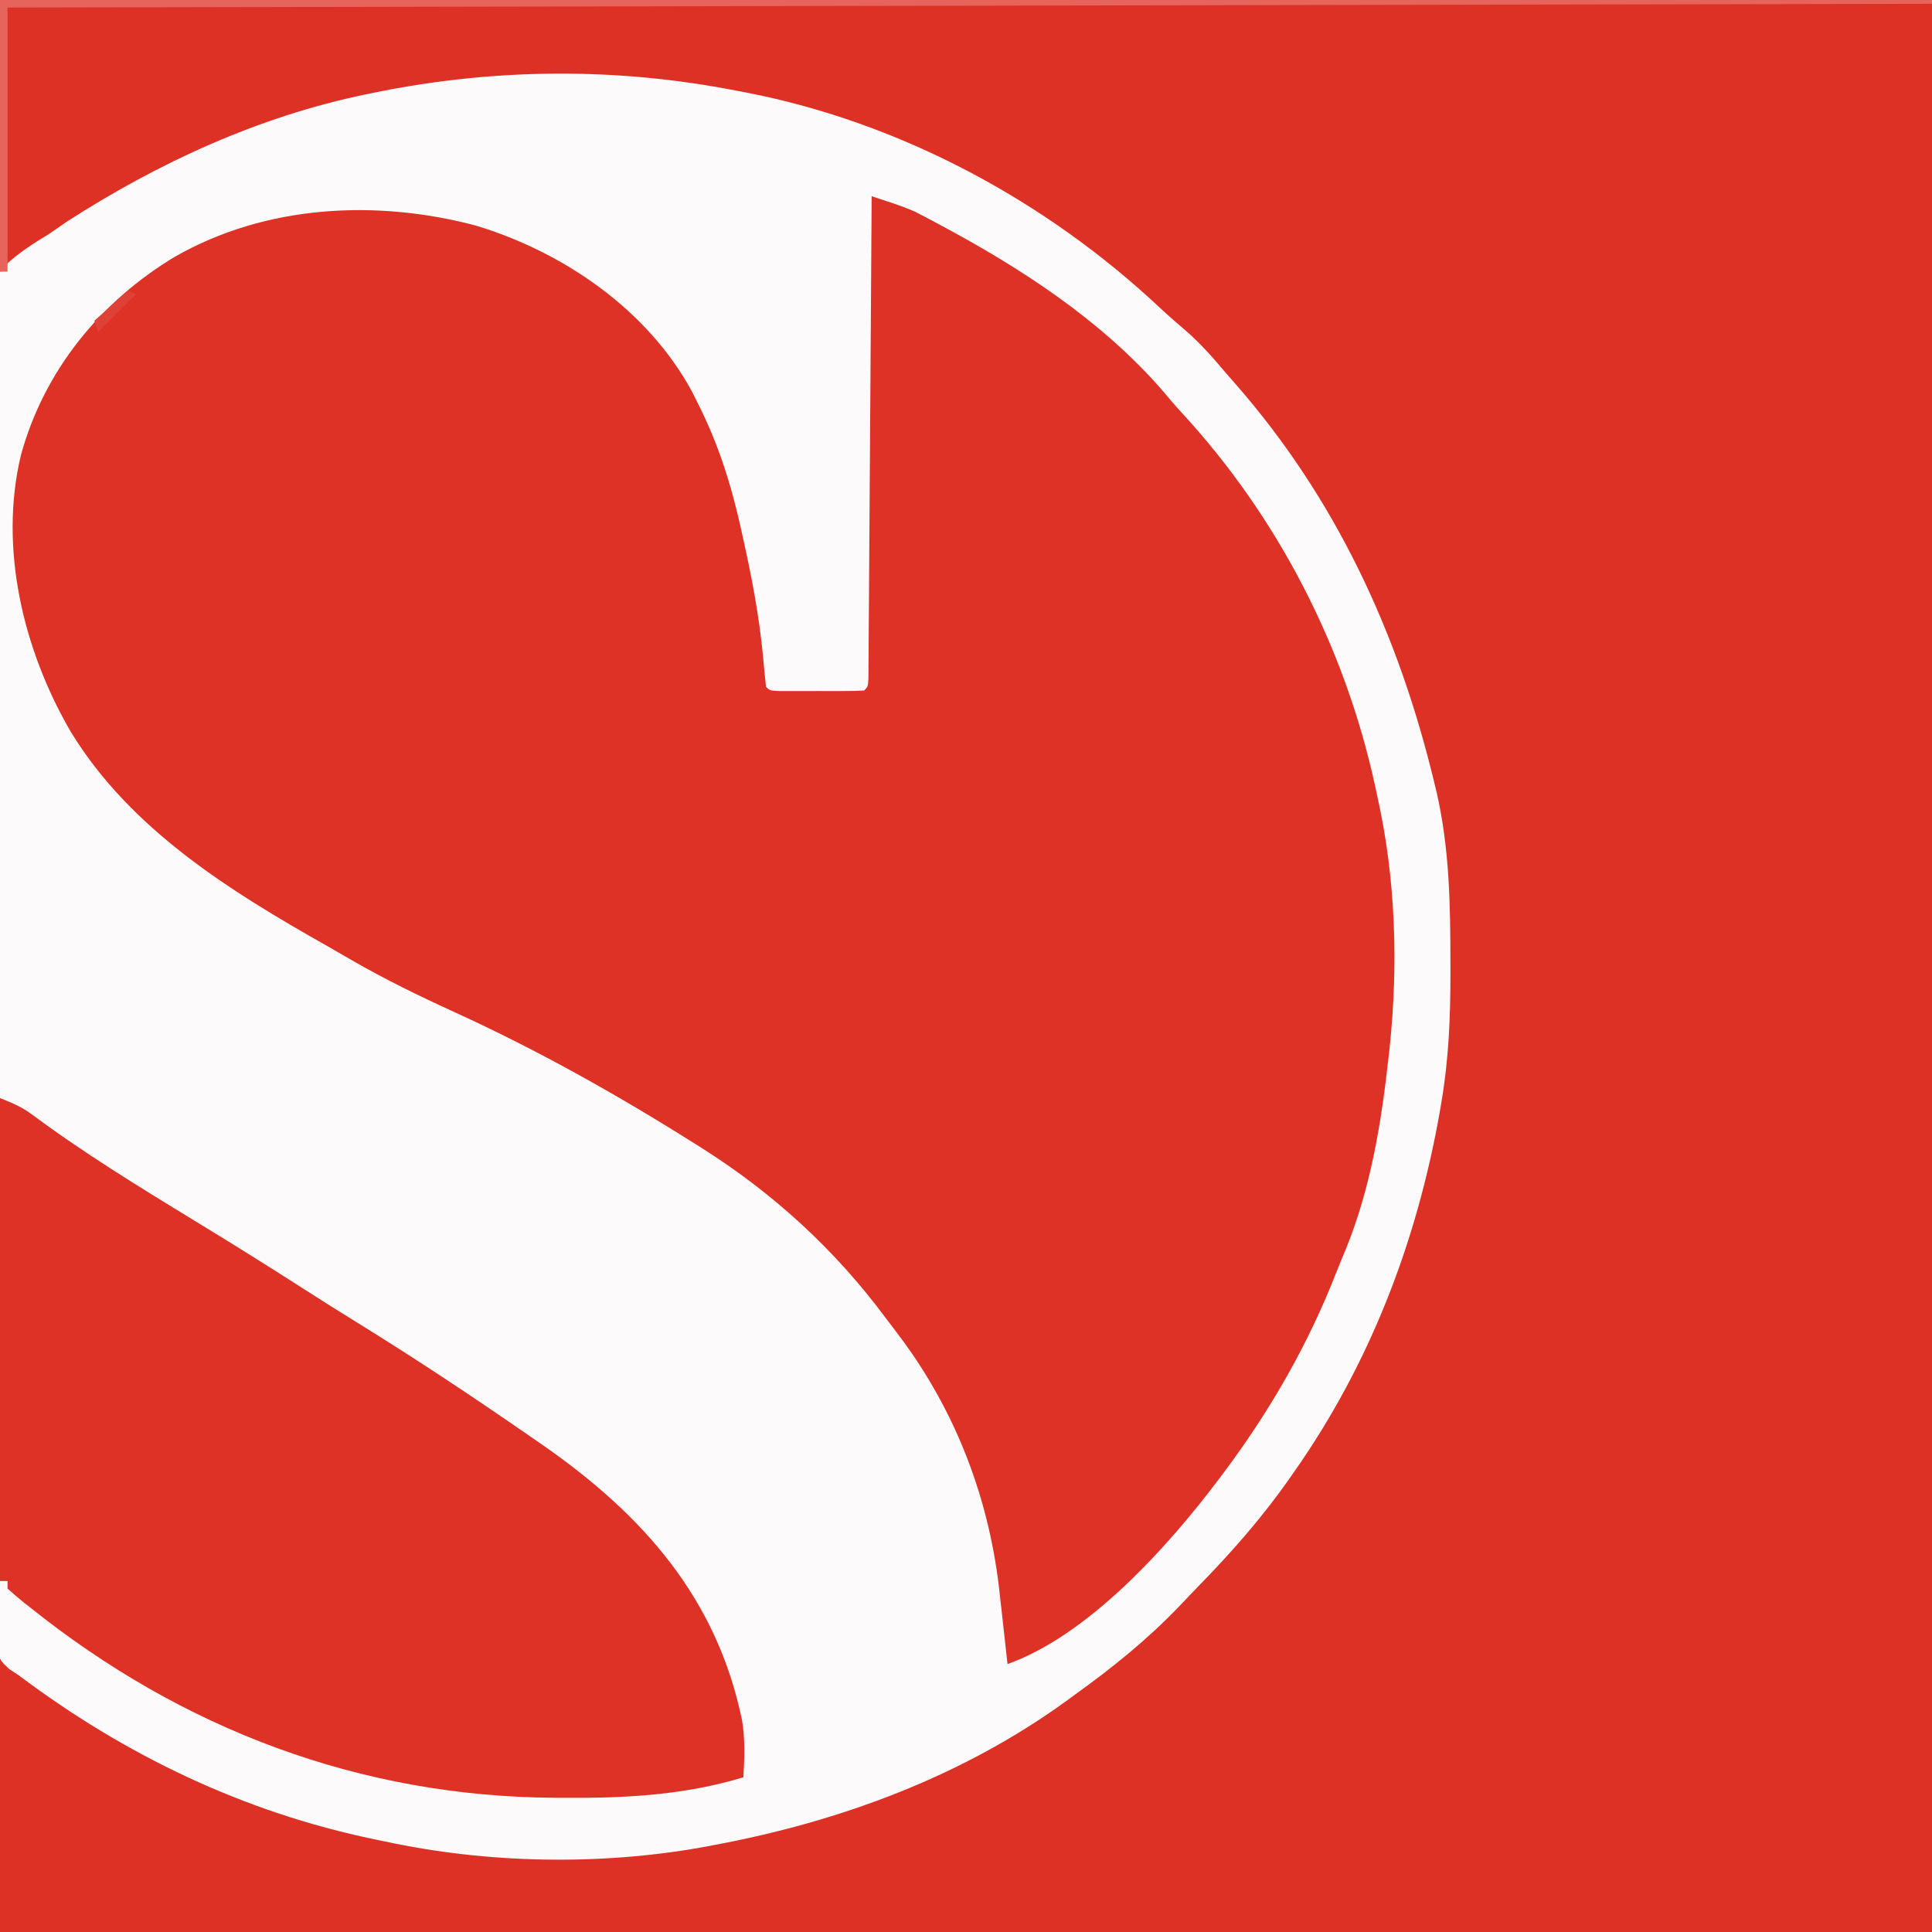
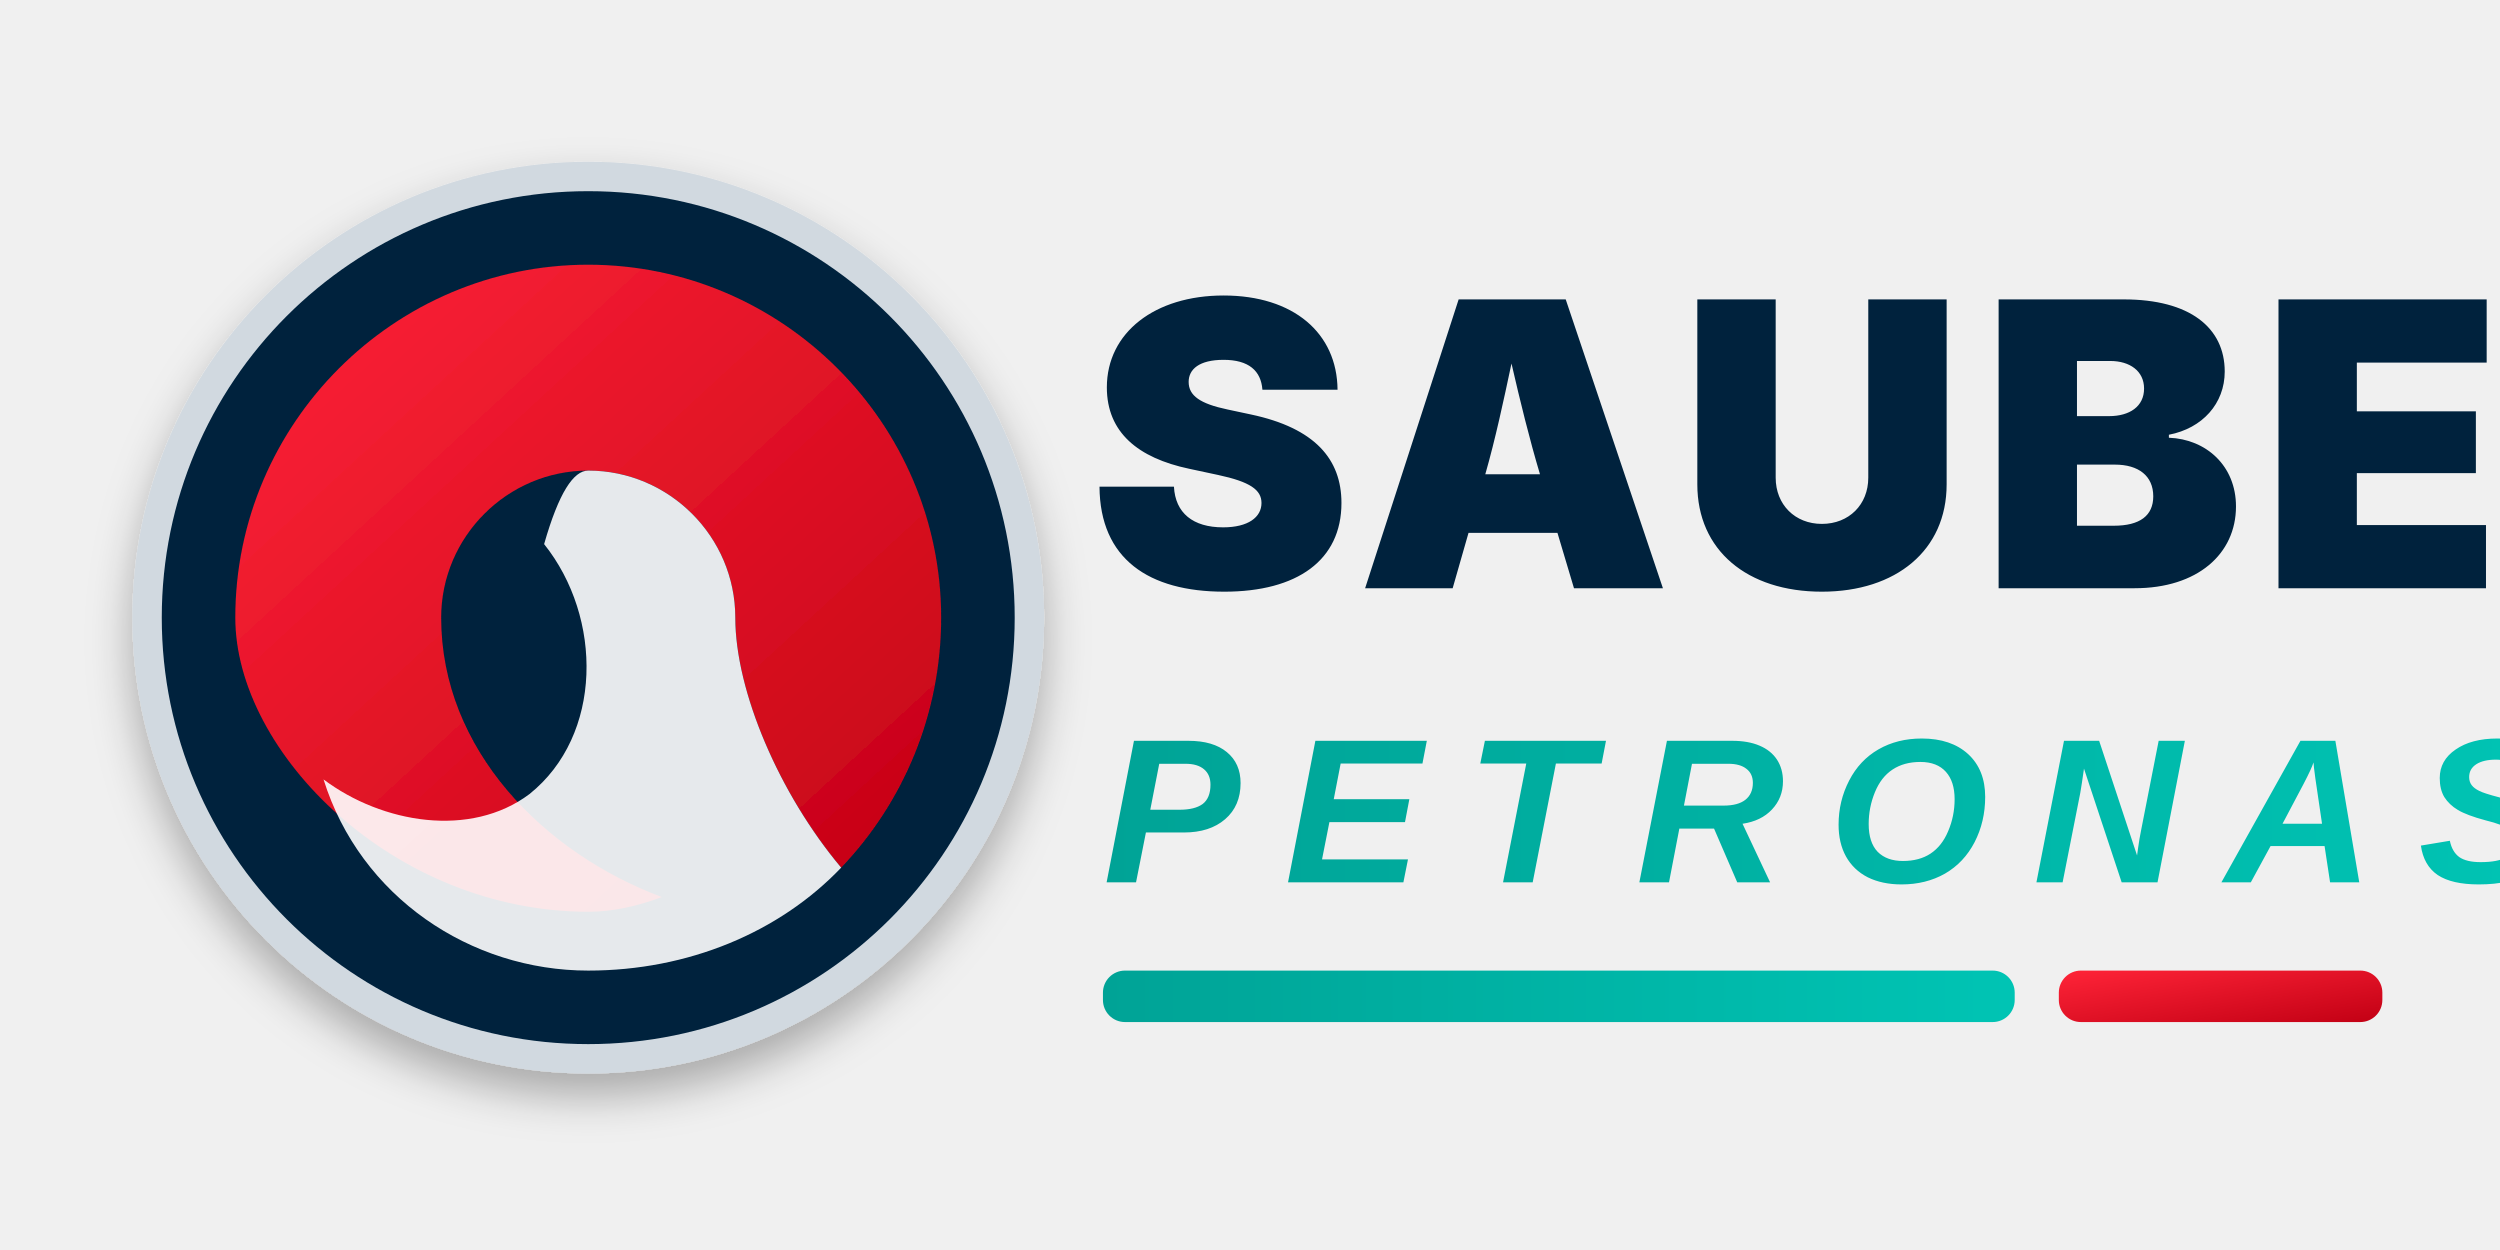
- <svg xmlns="http://www.w3.org/2000/svg" version="1.1" viewBox="0 0 512.00 512.00">
-   <path d="M0 0 C168.96 0 337.92 0 512 0 C512 168.96 512 337.92 512 512 C343.04 512 174.08 512 0 512 C0 343.04 0 174.08 0 0 Z " fill="#DE3227" transform="translate(0,0)" />
-   <path d="M0 0 C168.96 0 337.92 0 512 0 C512 168.96 512 337.92 512 512 C343.04 512 174.08 512 0 512 C0 488.24 0 464.48 0 440 C3.525 441.763 6.057 443.52 9.125 445.938 C46.621 474.651 95.81 491.514 142.951 491.261 C145.3 491.25 147.649 491.261 149.998 491.273 C165.221 491.289 180.034 489.69 194.938 486.562 C195.957 486.358 196.976 486.154 198.025 485.943 C240.153 477.324 279.162 456.981 310 427 C310.568 426.452 311.137 425.904 311.723 425.339 C319.361 417.951 326.474 410.406 333 402 C333.387 401.527 333.387 401.527 335.348 399.133 C364.564 362.74 382.823 313.821 383.238 267.059 C383.248 266.141 383.258 265.224 383.268 264.278 C383.432 244.844 383.482 226.02 379 207 C378.813 206.165 378.626 205.331 378.433 204.471 C369.264 164.209 349.968 127.809 322.156 97.379 C320.204 95.225 318.317 93.03 316.438 90.812 C312.932 86.804 309.069 83.422 305 80 C304.076 79.188 303.151 78.376 302.199 77.539 C288.335 65.419 273.374 55.41 257 47 C256.245 46.612 255.49 46.224 254.712 45.825 C235.716 36.198 215.926 29.025 195 25 C193.999 24.804 192.998 24.608 191.966 24.406 C132.32 13.181 68.282 25.507 17.947 59.776 C13.378 62.952 8.911 66.237 4.629 69.793 C3 71 3 71 0 72 C0 48.24 0 24.48 0 0 Z " fill="#DE3126" transform="translate(0,0)" />
-   <path d="M0 0 C0.468 0.088 0.468 0.088 2.833 0.535 C43.626 8.475 82.137 29.183 112.316 57.504 C114.603 59.631 116.93 61.671 119.312 63.688 C123.282 67.145 126.617 70.977 130 75 C130.812 75.924 131.624 76.849 132.461 77.801 C159.071 108.236 175.559 143.926 185 183 C185.233 183.961 185.466 184.922 185.707 185.912 C189.151 200.902 189.362 215.818 189.375 231.125 C189.377 232.095 189.379 233.066 189.381 234.065 C189.379 245.548 188.938 256.659 187 268 C186.849 268.903 186.698 269.807 186.542 270.737 C180.482 305.022 168.062 337.416 148 366 C147.535 366.667 147.07 367.334 146.591 368.021 C139.469 378.139 131.505 387.234 122.867 396.082 C121.072 397.926 119.3 399.791 117.531 401.66 C109.085 410.476 99.903 417.882 90 425 C89.412 425.432 88.825 425.865 88.219 426.31 C60.427 446.657 27.624 458.769 -6 465 C-6.988 465.186 -7.975 465.371 -8.993 465.562 C-36.22 470.416 -66.035 469.84 -93 464 C-93.911 463.813 -94.822 463.626 -95.76 463.433 C-130.344 456.264 -161.841 441.168 -190 420 C-190.425 419.72 -190.425 419.72 -192.575 418.301 C-195 416 -195 416 -195.636 413.155 C-195.641 412.044 -195.646 410.933 -195.652 409.789 C-195.67 408.505 -195.687 407.221 -195.706 405.899 C-195.701 404.471 -195.695 403.043 -195.689 401.616 C-195.7 400.101 -195.714 398.587 -195.729 397.073 C-195.766 392.905 -195.771 388.738 -195.771 384.571 C-195.776 380.078 -195.81 375.586 -195.839 371.094 C-195.899 361.267 -195.921 351.441 -195.935 341.614 C-195.944 335.478 -195.962 329.343 -195.981 323.207 C-196.032 306.22 -196.075 289.233 -196.084 272.246 C-196.085 271.158 -196.085 270.071 -196.086 268.951 C-196.087 266.746 -196.088 264.542 -196.09 262.337 C-196.09 261.243 -196.091 260.148 -196.091 259.021 C-196.092 257.925 -196.092 256.83 -196.093 255.701 C-196.104 237.95 -196.176 220.201 -196.274 202.451 C-196.374 184.228 -196.425 166.005 -196.427 147.782 C-196.429 137.55 -196.451 127.319 -196.527 117.087 C-196.592 108.373 -196.611 99.661 -196.573 90.946 C-196.555 86.501 -196.557 82.058 -196.617 77.612 C-196.671 73.538 -196.664 69.469 -196.611 65.395 C-196.602 63.925 -196.615 62.455 -196.652 60.985 C-196.905 50.329 -196.905 50.329 -193.723 46.44 C-190.171 43.066 -186.174 40.535 -182 38 C-180.444 36.935 -178.892 35.865 -177.348 34.785 C-153.124 19.153 -126.338 6.84 -98 1 C-96.903 0.773 -95.807 0.546 -94.677 0.312 C-63.232 -5.936 -31.501 -6.142 0 0 Z M36 28 C35.996 28.669 35.992 29.338 35.987 30.027 C35.884 46.284 35.775 62.541 35.661 78.798 C35.605 86.659 35.552 94.521 35.503 102.383 C35.46 109.232 35.414 116.082 35.363 122.932 C35.337 126.561 35.312 130.19 35.291 133.819 C35.268 137.864 35.237 141.908 35.205 145.953 C35.2 147.165 35.194 148.377 35.188 149.626 C35.178 150.721 35.168 151.816 35.158 152.944 C35.152 153.902 35.145 154.86 35.139 155.847 C35 158 35 158 34 159 C32.158 159.1 30.313 159.131 28.469 159.133 C27.349 159.134 26.228 159.135 25.074 159.137 C23.895 159.133 22.715 159.129 21.5 159.125 C20.91 159.127 20.91 159.127 17.926 159.137 C17.366 159.136 17.366 159.136 14.531 159.133 C13.495 159.132 12.46 159.131 11.393 159.129 C9 159 9 159 8 158 C7.692 155.229 7.43 152.464 7.188 149.688 C6.176 139.284 4.279 129.193 2 119 C1.816 118.152 1.631 117.305 1.441 116.431 C-1.15 104.646 -4.559 93.786 -10 83 C-10.534 81.933 -11.067 80.865 -11.617 79.766 C-23.364 58.071 -45.725 42.751 -69 35.75 C-95.4 28.787 -124.586 30.275 -148.645 44.035 C-168.338 55.848 -183.319 74.208 -189.438 96.562 C-195.392 121.255 -188.793 148.469 -176.168 170.055 C-160.405 195.817 -134.017 212.171 -108.353 226.665 C-106.15 227.915 -103.961 229.185 -101.773 230.461 C-92.902 235.579 -83.818 240.001 -74.5 244.25 C-52.465 254.319 -31.487 266.08 -11 279 C-10.364 279.399 -9.728 279.798 -9.073 280.209 C10.021 292.27 26.371 307.259 39.818 325.408 C40.921 326.893 42.045 328.361 43.172 329.828 C58.475 350.113 67.423 373.784 70 399 C70.184 400.646 70.371 402.292 70.559 403.938 C71.054 408.29 71.531 412.644 72 417 C93.541 409.307 114.603 385.793 128 368 C128.445 367.409 128.89 366.819 129.349 366.21 C141.654 349.737 151.733 332.224 159.193 313.054 C159.908 311.234 160.662 309.43 161.422 307.629 C168.226 291.144 171.076 273.633 173 256 C173.095 255.166 173.19 254.331 173.288 253.472 C175.584 231.312 174.87 208.734 170 187 C169.813 186.127 169.626 185.255 169.433 184.356 C161.425 147.504 143.65 112.973 118.066 85.254 C116.233 83.254 114.49 81.207 112.75 79.125 C96.566 60.682 75.538 47.031 54.062 35.562 C53.678 35.356 53.678 35.356 51.733 34.31 C51.36 34.115 51.36 34.115 49.473 33.129 C49.149 32.959 49.149 32.959 47.512 32.1 C45.145 31.063 42.796 30.24 40.343 29.431 C39.53 29.163 38.718 28.894 37.88 28.618 C37.26 28.414 36.639 28.21 36 28 Z " fill="#FCFAFA" transform="translate(195,24)" />
-   <path d="M0 0 C3.548 1.419 5.645 2.269 8.539 4.398 C9.191 4.871 9.843 5.344 10.515 5.831 C11.212 6.341 11.908 6.85 12.625 7.375 C26.973 17.673 42.123 26.704 57.169 35.934 C65.104 40.81 72.982 45.769 80.825 50.792 C85.436 53.742 90.06 56.666 94.719 59.539 C110.459 69.252 125.801 79.468 141 90 C141.922 90.638 142.844 91.276 143.794 91.933 C170.344 110.393 189.979 132.466 196.672 164.975 C197.48 169.96 197.31 174.978 197 180 C181.601 184.681 165.941 185.55 149.938 185.438 C149 185.434 148.063 185.431 147.098 185.427 C95.385 185.159 48.219 167.208 8 135 C7.438 134.56 6.876 134.12 6.297 133.667 C4.827 132.49 3.409 131.25 2 130 C2 129.34 2 128.68 2 128 C1.34 128 0.68 128 0 128 C0 85.76 0 43.52 0 0 Z " fill="#DE3227" transform="translate(0,291)" />
-   <path d="M0 0 C168.96 0 337.92 0 512 0 C512 0.33 512 0.66 512 1 C343.7 1.33 175.4 1.66 2 2 C2 24.11 2 46.22 2 69 C2 69.99 2 70.98 2 72 C1.34 72 0.68 72 0 72 C0 48.24 0 24.48 0 0 Z " fill="#E6645C" transform="translate(0,0)" />
-   <path d="M0 0 C0.66 0.33 1.32 0.66 2 1 C-1.3 4.3 -4.6 7.6 -8 11 C-8.33 10.01 -8.66 9.02 -9 8 C-6.03 5.36 -3.06 2.72 0 0 Z " fill="#E04137" transform="translate(34,77)" />
+ <svg xmlns="http://www.w3.org/2000/svg" viewBox="0 0 170 85" width="170" height="85">
+   <defs>
+     <linearGradient id="scSwirlGrad" x1="0%" y1="0%" x2="100%" y2="100%">
+       <stop offset="0%" stop-color="#FF2438" />
+       <stop offset="100%" stop-color="#C20014" />
+     </linearGradient>
+     <linearGradient id="scPetronas" x1="0%" y1="0%" x2="100%" y2="0%">
+       <stop offset="0%" stop-color="#00A396" />
+       <stop offset="100%" stop-color="#00C4B4" />
+     </linearGradient>
+     <filter id="scDrop" x="-10%" y="-10%" width="120%" height="120%">
+       <feDropShadow dx="0" dy="1.5" stdDeviation="1.5" flood-color="#000000" flood-opacity="0.3" />
+     </filter>
+   </defs>
+   <g transform="translate(8, 10)" filter="url(#scDrop)">
+     <circle cx="32" cy="32" r="30" fill="#00223D" stroke="#D1D9E0" stroke-width="2" />
+     <path d="M 32 8 C 45.2 8 56 18.8 56 32 C 56 38.6 53.4 44.6 49.2 49 C 45 44 42 37 42 32 C 42 26.5 37.5 22 32 22 C 26.5 22 22 26.5 22 32 C 22 41 29 48 37 51 C 35.4 51.6 33.7 52 32 52 C 18.8 52 8 41.2 8 32 C 8 18.8 18.8 8 32 8 Z" fill="url(#scSwirlGrad)" />
+     <path d="M 32 22 C 37.5 22 42 26.5 42 32 C 42 37 45 44 49.2 49 C 45 53.4 38.8 56 32 56 C 24 56 16.5 51 14 43 C 18 46 24 47 28 44 C 33 40 33 32 29 27 C 30 23.5 31 22 32 22 Z" fill="#FFFFFF" opacity="0.9" />
+   </g>
+   <g transform="translate(74, 0)">
+     <text x="0" y="40" font-family="'Titillium Web', system-ui, -apple-system, 'Segoe UI', Arial Black, sans-serif" font-size="27" font-weight="900" fill="#00223D" letter-spacing="1">SAUBER</text>
+     <text x="1" y="60" font-family="'Titillium Web', system-ui, -apple-system, 'Segoe UI', Arial, sans-serif" font-size="14" font-weight="900" font-style="italic" fill="url(#scPetronas)" letter-spacing="3">PETRONAS</text>
+     <rect x="1" y="66" width="62" height="3.5" rx="1.5" fill="url(#scPetronas)" />
+     <rect x="66" y="66" width="22" height="3.5" rx="1.5" fill="url(#scSwirlGrad)" />
+   </g>
</svg>
